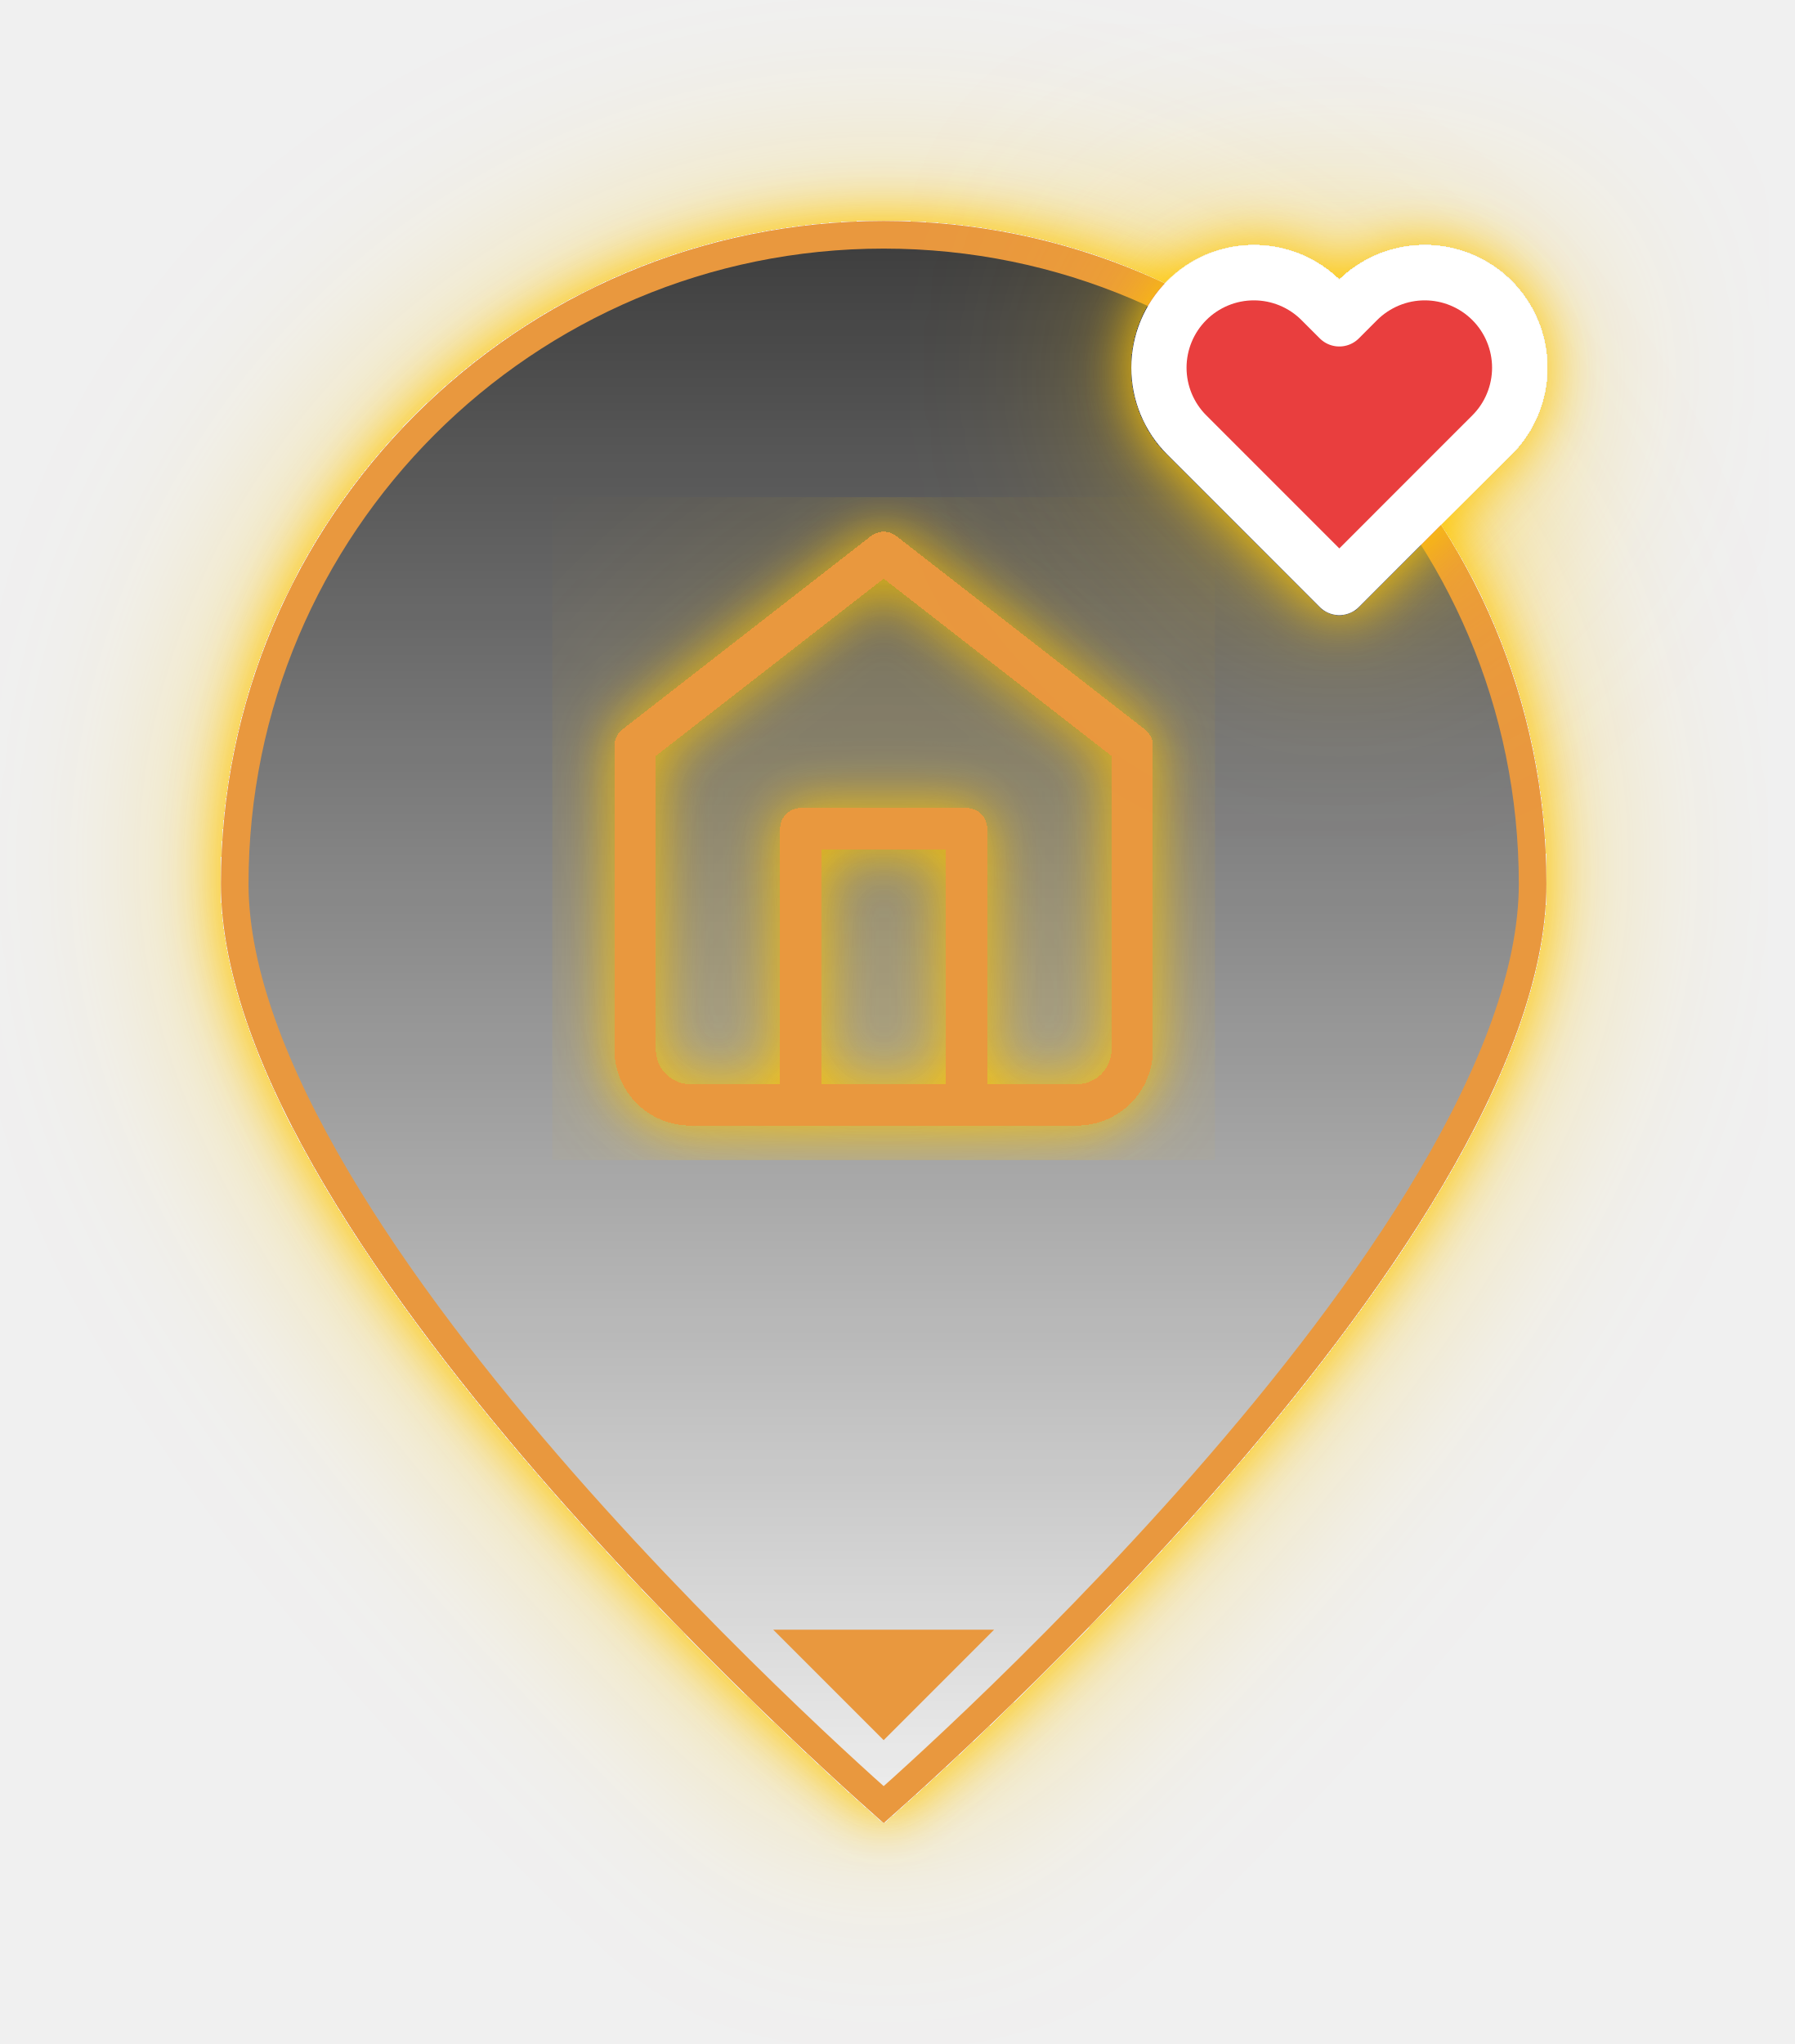
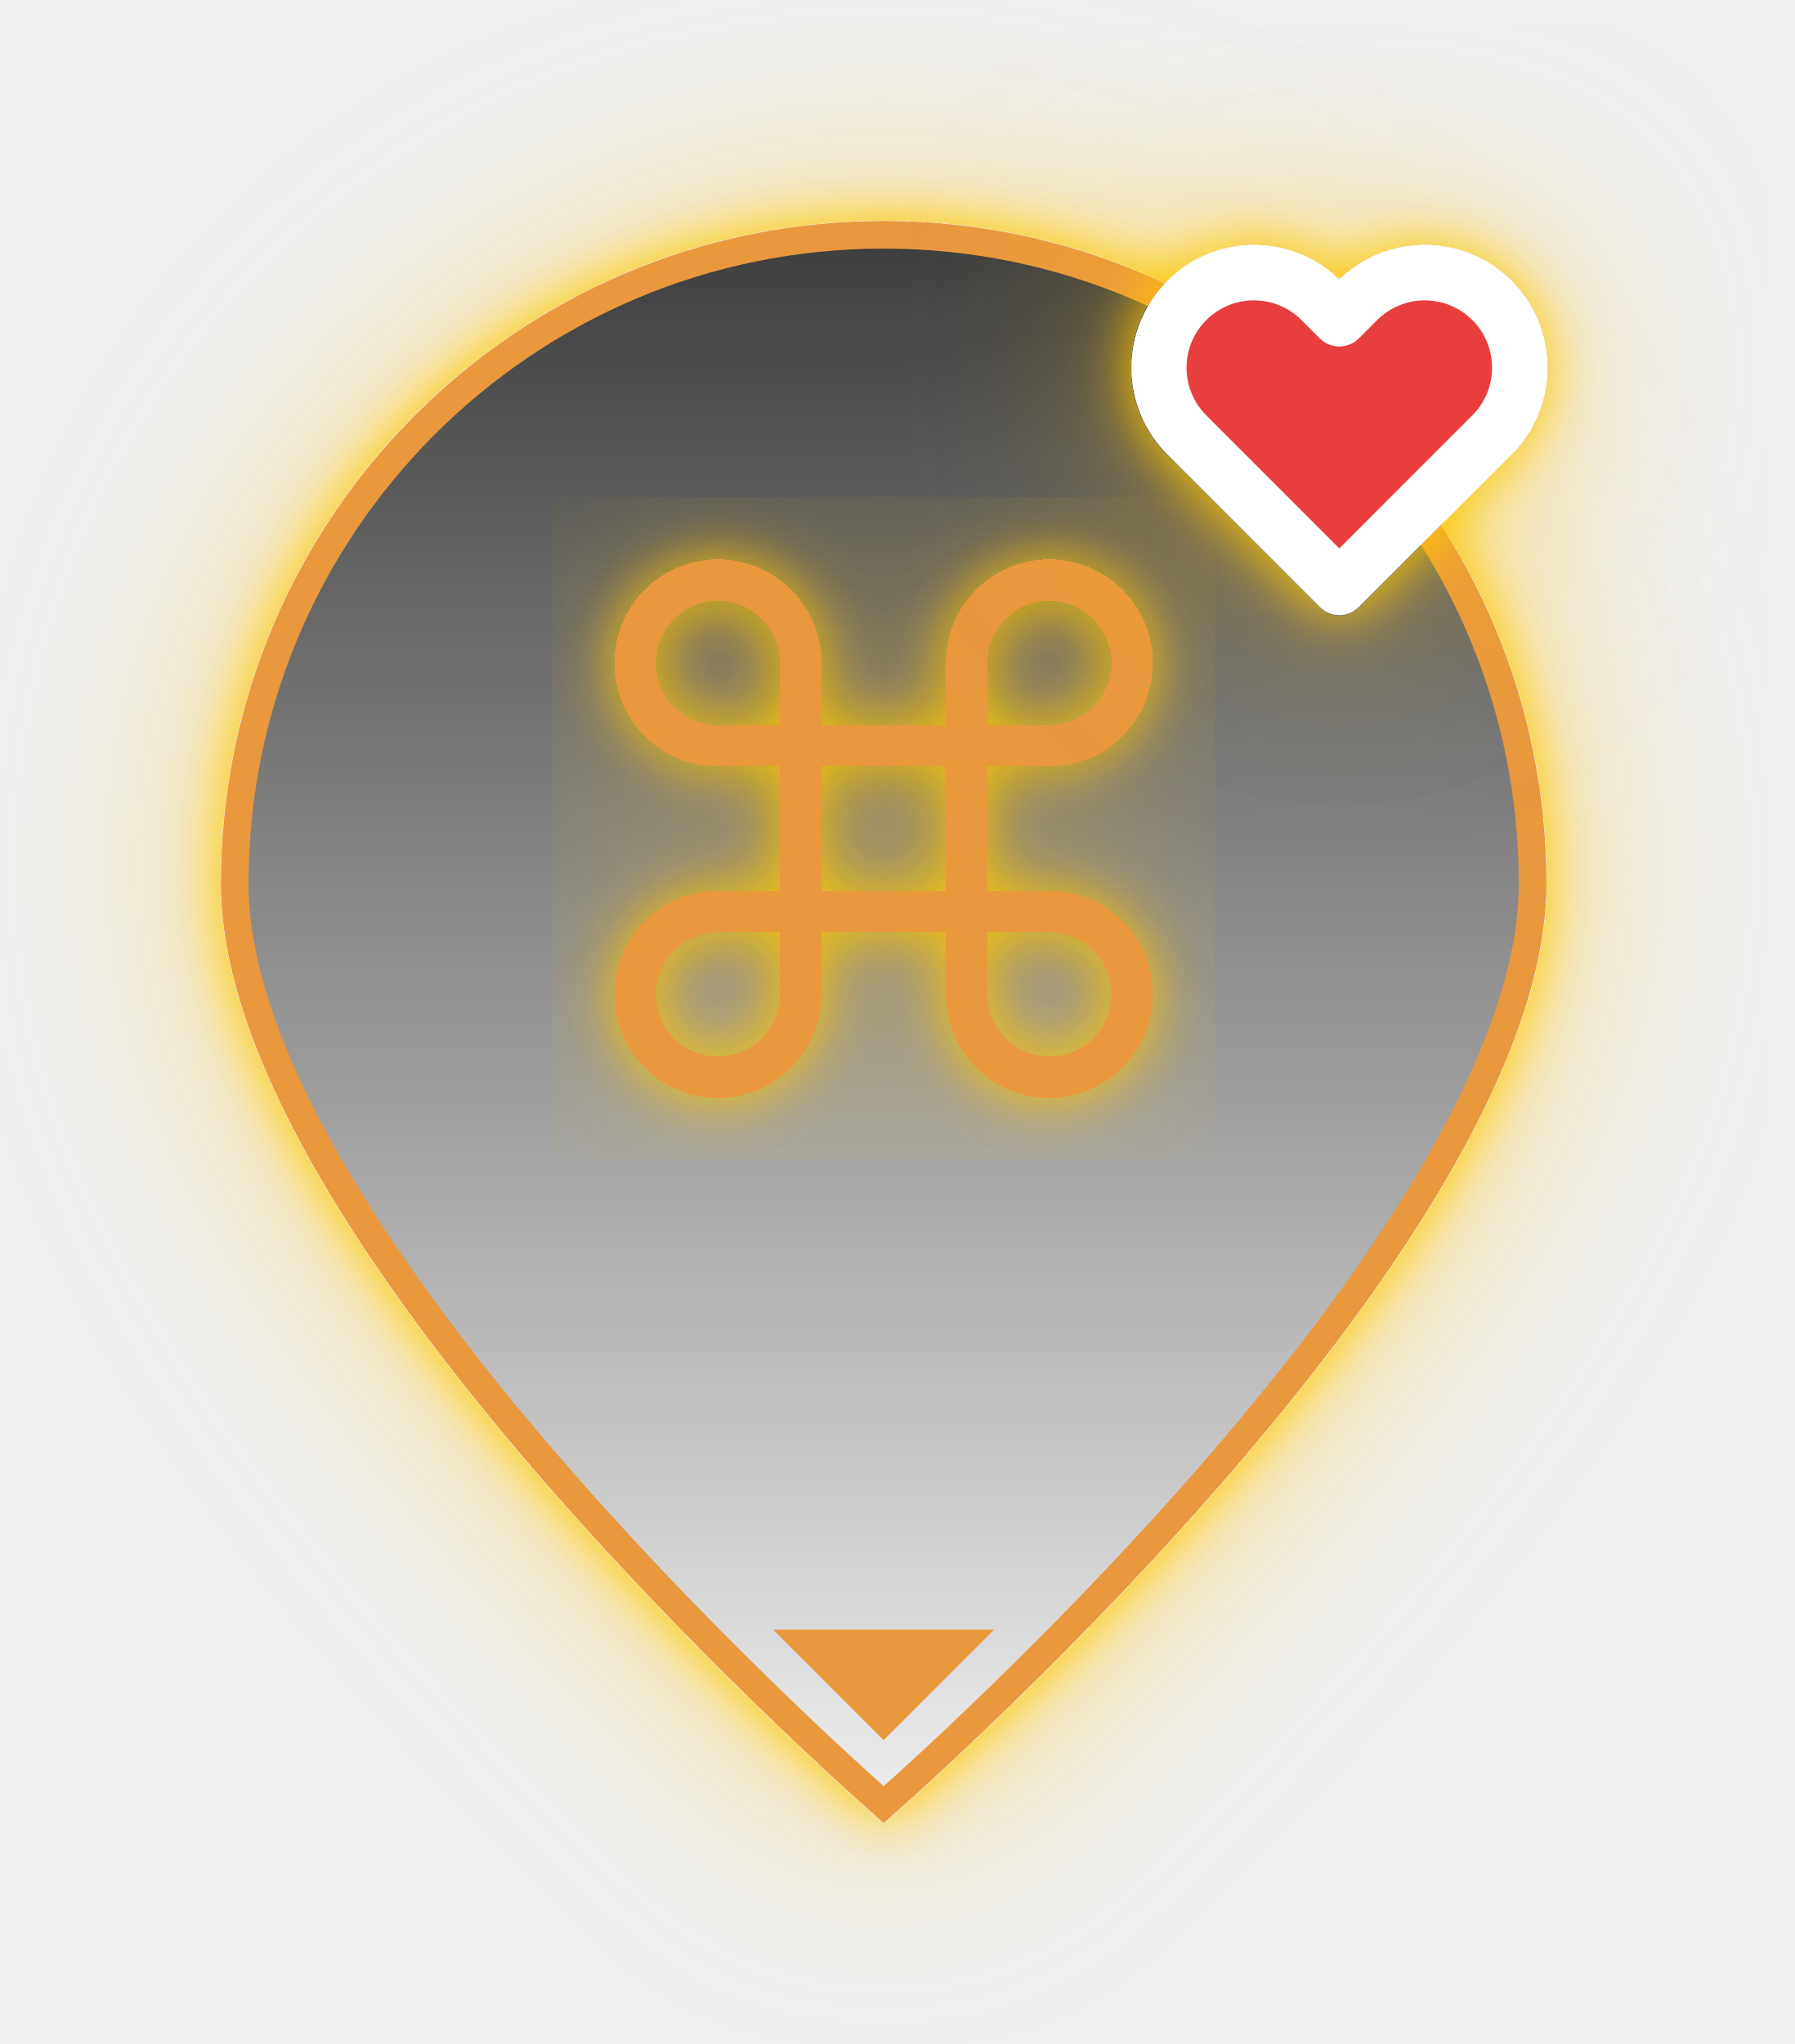
<svg xmlns="http://www.w3.org/2000/svg" width="65" height="74" viewBox="0 0 65 74" fill="none">
  <g filter="url(#filter0_dd_28_4912)">
    <path d="M55.5 32C55.5 35.179 54.055 38.866 51.819 42.65C49.591 46.422 46.613 50.232 43.624 53.641C40.636 57.048 37.647 60.045 35.404 62.19C34.283 63.263 33.349 64.121 32.696 64.712C32.406 64.974 32.171 65.183 32 65.335C31.829 65.183 31.594 64.974 31.304 64.712C30.651 64.121 29.717 63.263 28.596 62.19C26.353 60.045 23.363 57.048 20.376 53.641C17.387 50.232 14.409 46.422 12.181 42.65C9.945 38.866 8.5 35.179 8.5 32C8.5 19.021 19.021 8.5 32 8.5C44.979 8.5 55.5 19.021 55.5 32Z" fill="url(#paint0_linear_28_4912)" fill-opacity="0.75" stroke="#E9983E" />
    <g clip-path="url(#clip0_28_4912)">
      <g filter="url(#filter1_dd_28_4912)">
-         <path d="M29 40V30H35V40M23 27L32 20L41 27V38C41 38.53 40.789 39.039 40.414 39.414C40.039 39.789 39.53 40 39 40H25C24.47 40 23.961 39.789 23.586 39.414C23.211 39.039 23 38.53 23 38V27Z" stroke="#E9983E" stroke-width="1.5" stroke-linecap="round" stroke-linejoin="round" shape-rendering="crispEdges" />
+         <path d="M38 21C37.204 21 36.441 21.316 35.879 21.879C35.316 22.441 35 23.204 35 24V36C35 36.796 35.316 37.559 35.879 38.121C36.441 38.684 37.204 39 38 39C38.796 39 39.559 38.684 40.121 38.121C40.684 37.559 41 36.796 41 36C41 35.204 40.684 34.441 40.121 33.879C39.559 33.316 38.796 33 38 33H26C25.204 33 24.441 33.316 23.879 33.879C23.316 34.441 23 35.204 23 36C23 36.796 23.316 37.559 23.879 38.121C24.441 38.684 25.204 39 26 39C26.796 39 27.559 38.684 28.121 38.121C28.684 37.559 29 36.796 29 36V24C29 23.204 28.684 22.441 28.121 21.879C27.559 21.316 26.796 21 26 21C25.204 21 24.441 21.316 23.879 21.879C23.316 22.441 23 23.204 23 24C23 24.796 23.316 25.559 23.879 26.121C24.441 26.684 25.204 27 26 27H38C38.796 27 39.559 26.684 40.121 26.121C40.684 25.559 41 24.796 41 24C41 23.204 40.684 22.441 40.121 21.879C39.559 21.316 38.796 21 38 21Z" stroke="#E9983E" stroke-width="1.5" stroke-linecap="round" stroke-linejoin="round" shape-rendering="crispEdges" />
      </g>
    </g>
  </g>
  <g filter="url(#filter2_dd_28_4912)">
-     <path d="M54.025 10.881C53.706 10.562 53.327 10.309 52.909 10.136C52.492 9.963 52.045 9.874 51.594 9.874C51.142 9.874 50.695 9.963 50.278 10.136C49.861 10.309 49.482 10.562 49.162 10.881L48.5 11.544L47.837 10.881C47.193 10.236 46.318 9.874 45.406 9.874C44.494 9.874 43.62 10.236 42.975 10.881C42.33 11.526 41.968 12.401 41.968 13.312C41.968 14.224 42.33 15.099 42.975 15.744L43.637 16.406L48.5 21.269L53.362 16.406L54.025 15.744C54.344 15.425 54.598 15.046 54.77 14.628C54.943 14.211 55.032 13.764 55.032 13.312C55.032 12.861 54.943 12.414 54.77 11.997C54.598 11.579 54.344 11.2 54.025 10.881V10.881Z" fill="#E93E3E" />
-     <path d="M54.025 10.881C53.706 10.562 53.327 10.309 52.909 10.136C52.492 9.963 52.045 9.874 51.594 9.874C51.142 9.874 50.695 9.963 50.278 10.136C49.861 10.309 49.482 10.562 49.162 10.881L48.5 11.544L47.837 10.881C47.193 10.236 46.318 9.874 45.406 9.874C44.494 9.874 43.62 10.236 42.975 10.881C42.33 11.526 41.968 12.401 41.968 13.312C41.968 14.224 42.33 15.099 42.975 15.744L43.637 16.406L48.5 21.269L53.362 16.406L54.025 15.744C54.344 15.425 54.598 15.046 54.77 14.628C54.943 14.211 55.032 13.764 55.032 13.312C55.032 12.861 54.943 12.414 54.77 11.997C54.598 11.579 54.344 11.2 54.025 10.881V10.881Z" stroke="white" stroke-width="2" stroke-linecap="round" stroke-linejoin="round" />
+     <path d="M54.025 10.881C53.706 10.562 53.327 10.309 52.909 10.136C52.492 9.963 52.045 9.874 51.594 9.874C51.142 9.874 50.695 9.963 50.278 10.136C49.861 10.309 49.482 10.562 49.162 10.881L48.5 11.544L47.837 10.881C47.193 10.236 46.318 9.874 45.406 9.874C44.494 9.874 43.62 10.236 42.975 10.881C42.33 11.526 41.968 12.401 41.968 13.312C41.968 14.224 42.33 15.099 42.975 15.744L43.637 16.406L48.5 21.269L53.362 16.406L54.025 15.744C54.344 15.425 54.598 15.046 54.77 14.628C54.943 14.211 55.032 13.764 55.032 13.312C55.032 12.861 54.943 12.414 54.77 11.997C54.598 11.579 54.344 11.2 54.025 10.881Z" fill="#E93E3E" />
+     <path d="M54.025 10.881C53.706 10.562 53.327 10.309 52.909 10.136C52.492 9.963 52.045 9.874 51.594 9.874C51.142 9.874 50.695 9.963 50.278 10.136C49.861 10.309 49.482 10.562 49.162 10.881L48.5 11.544L47.837 10.881C47.193 10.236 46.318 9.874 45.406 9.874C44.494 9.874 43.62 10.236 42.975 10.881C42.33 11.526 41.968 12.401 41.968 13.312C41.968 14.224 42.33 15.099 42.975 15.744L43.637 16.406L48.5 21.269L53.362 16.406L54.025 15.744C54.344 15.425 54.598 15.046 54.77 14.628C54.943 14.211 55.032 13.764 55.032 13.312C55.032 12.861 54.943 12.414 54.77 11.997C54.598 11.579 54.344 11.2 54.025 10.881Z" stroke="white" stroke-width="2" stroke-linecap="round" stroke-linejoin="round" />
  </g>
  <path d="M32 62.293L29.207 59.5H34.793L32 62.293Z" fill="#E9983E" stroke="#E9983E" />
  <defs>
    <filter id="filter0_dd_28_4912" x="0" y="0" width="64" height="74" filterUnits="userSpaceOnUse" color-interpolation-filters="sRGB">
      <feFlood flood-opacity="0" result="BackgroundImageFix" />
      <feColorMatrix in="SourceAlpha" type="matrix" values="0 0 0 0 0 0 0 0 0 0 0 0 0 0 0 0 0 0 127 0" result="hardAlpha" />
      <feOffset />
      <feGaussianBlur stdDeviation="1" />
      <feComposite in2="hardAlpha" operator="out" />
      <feColorMatrix type="matrix" values="0 0 0 0 1 0 0 0 0 0.78 0 0 0 0 0 0 0 0 1 0" />
      <feBlend mode="normal" in2="BackgroundImageFix" result="effect1_dropShadow_28_4912" />
      <feColorMatrix in="SourceAlpha" type="matrix" values="0 0 0 0 0 0 0 0 0 0 0 0 0 0 0 0 0 0 127 0" result="hardAlpha" />
      <feOffset />
      <feGaussianBlur stdDeviation="4" />
      <feComposite in2="hardAlpha" operator="out" />
      <feColorMatrix type="matrix" values="0 0 0 0 1 0 0 0 0 0.78 0 0 0 0 0 0 0 0 0.5 0" />
      <feBlend mode="normal" in2="effect1_dropShadow_28_4912" result="effect2_dropShadow_28_4912" />
      <feBlend mode="normal" in="SourceGraphic" in2="effect2_dropShadow_28_4912" result="shape" />
    </filter>
-     <filter id="filter1_dd_28_4912" x="14.25" y="11.25" width="35.5" height="37.5" filterUnits="userSpaceOnUse" color-interpolation-filters="sRGB">
+     <filter id="filter1_dd_28_4912" x="14.25" y="12.25" width="35.5" height="35.5" filterUnits="userSpaceOnUse" color-interpolation-filters="sRGB">
      <feFlood flood-opacity="0" result="BackgroundImageFix" />
      <feColorMatrix in="SourceAlpha" type="matrix" values="0 0 0 0 0 0 0 0 0 0 0 0 0 0 0 0 0 0 127 0" result="hardAlpha" />
      <feOffset />
      <feGaussianBlur stdDeviation="1" />
      <feComposite in2="hardAlpha" operator="out" />
      <feColorMatrix type="matrix" values="0 0 0 0 1 0 0 0 0 0.78 0 0 0 0 0 0 0 0 1 0" />
      <feBlend mode="normal" in2="BackgroundImageFix" result="effect1_dropShadow_28_4912" />
      <feColorMatrix in="SourceAlpha" type="matrix" values="0 0 0 0 0 0 0 0 0 0 0 0 0 0 0 0 0 0 127 0" result="hardAlpha" />
      <feOffset />
      <feGaussianBlur stdDeviation="4" />
      <feComposite in2="hardAlpha" operator="out" />
      <feColorMatrix type="matrix" values="0 0 0 0 1 0 0 0 0 0.78 0 0 0 0 0 0 0 0 0.5 0" />
      <feBlend mode="normal" in2="effect1_dropShadow_28_4912" result="effect2_dropShadow_28_4912" />
      <feBlend mode="normal" in="SourceGraphic" in2="effect2_dropShadow_28_4912" result="shape" />
    </filter>
    <filter id="filter2_dd_28_4912" x="32.968" y="0.874" width="31.064" height="29.395" filterUnits="userSpaceOnUse" color-interpolation-filters="sRGB">
      <feFlood flood-opacity="0" result="BackgroundImageFix" />
      <feColorMatrix in="SourceAlpha" type="matrix" values="0 0 0 0 0 0 0 0 0 0 0 0 0 0 0 0 0 0 127 0" result="hardAlpha" />
      <feOffset />
      <feGaussianBlur stdDeviation="1" />
      <feComposite in2="hardAlpha" operator="out" />
      <feColorMatrix type="matrix" values="0 0 0 0 1 0 0 0 0 0.78 0 0 0 0 0 0 0 0 1 0" />
      <feBlend mode="normal" in2="BackgroundImageFix" result="effect1_dropShadow_28_4912" />
      <feColorMatrix in="SourceAlpha" type="matrix" values="0 0 0 0 0 0 0 0 0 0 0 0 0 0 0 0 0 0 127 0" result="hardAlpha" />
      <feOffset />
      <feGaussianBlur stdDeviation="4" />
      <feComposite in2="hardAlpha" operator="out" />
      <feColorMatrix type="matrix" values="0 0 0 0 1 0 0 0 0 0.78 0 0 0 0 0 0 0 0 0.5 0" />
      <feBlend mode="normal" in2="effect1_dropShadow_28_4912" result="effect2_dropShadow_28_4912" />
      <feBlend mode="normal" in="SourceGraphic" in2="effect2_dropShadow_28_4912" result="shape" />
    </filter>
    <linearGradient id="paint0_linear_28_4912" x1="32" y1="8" x2="32" y2="66" gradientUnits="userSpaceOnUse">
      <stop />
      <stop offset="1" stop-opacity="0" />
    </linearGradient>
    <clipPath id="clip0_28_4912">
      <rect width="24" height="24" fill="white" transform="translate(20 18)" />
    </clipPath>
  </defs>
</svg>
